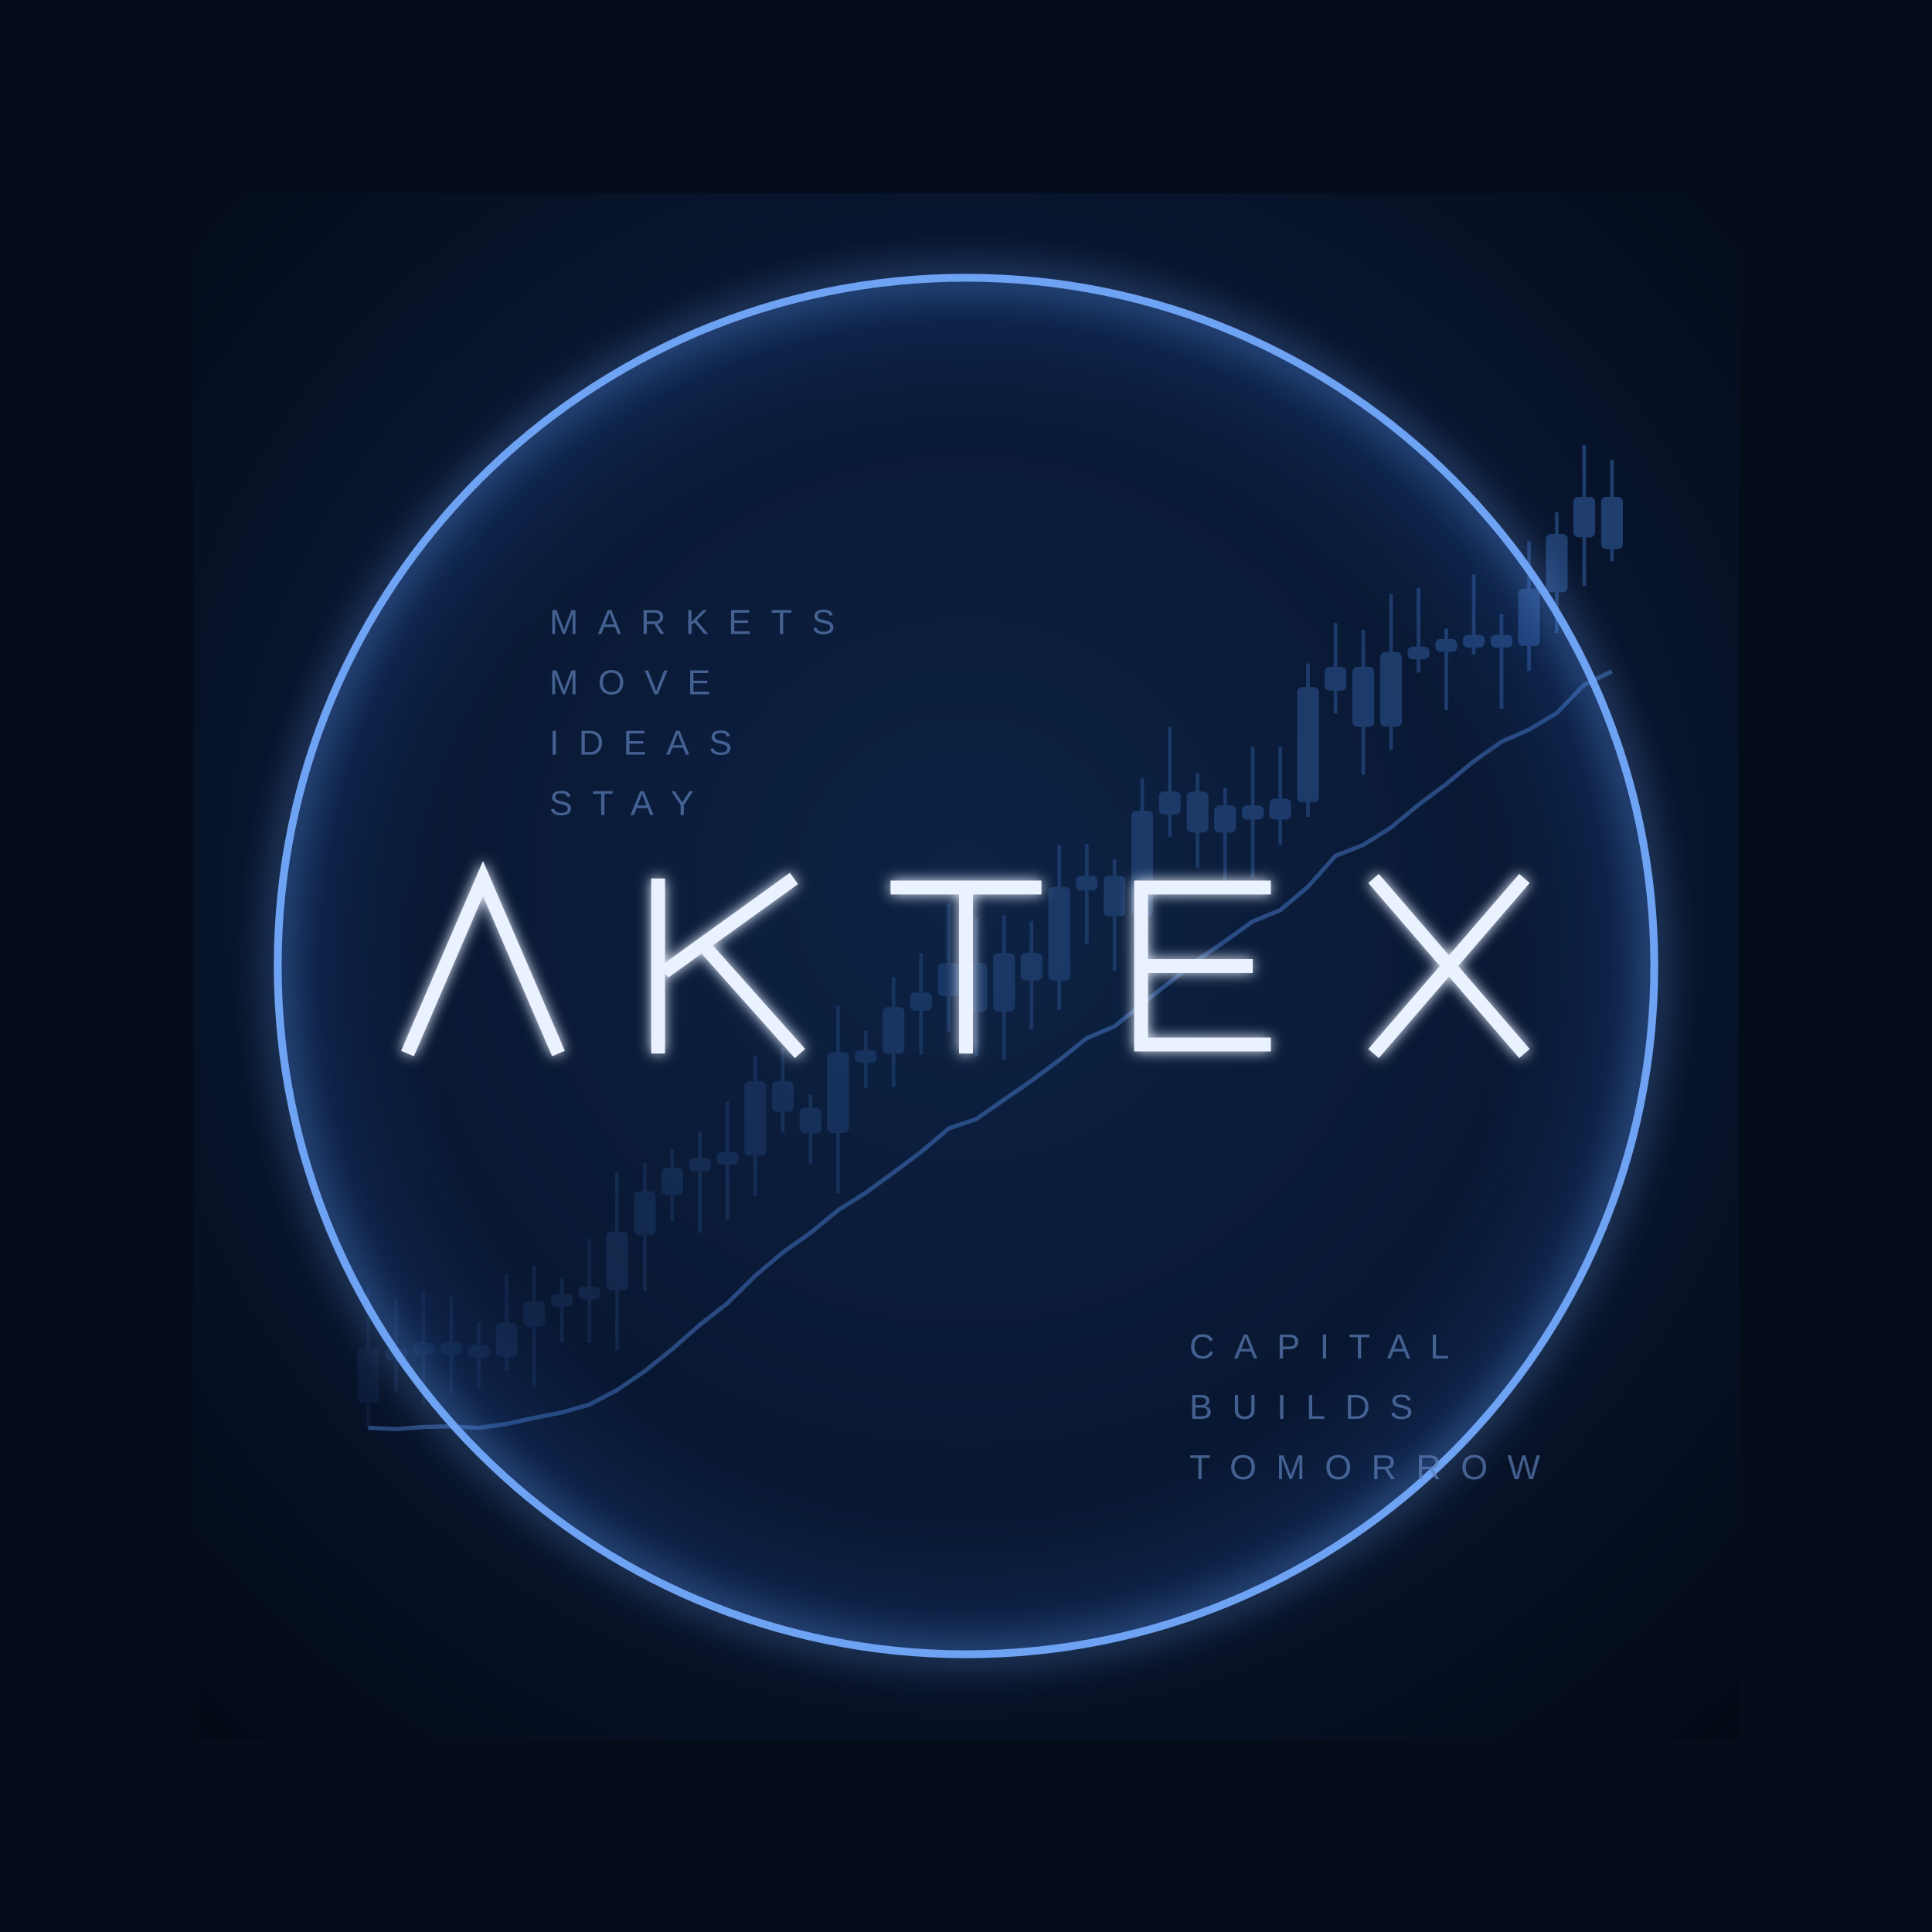
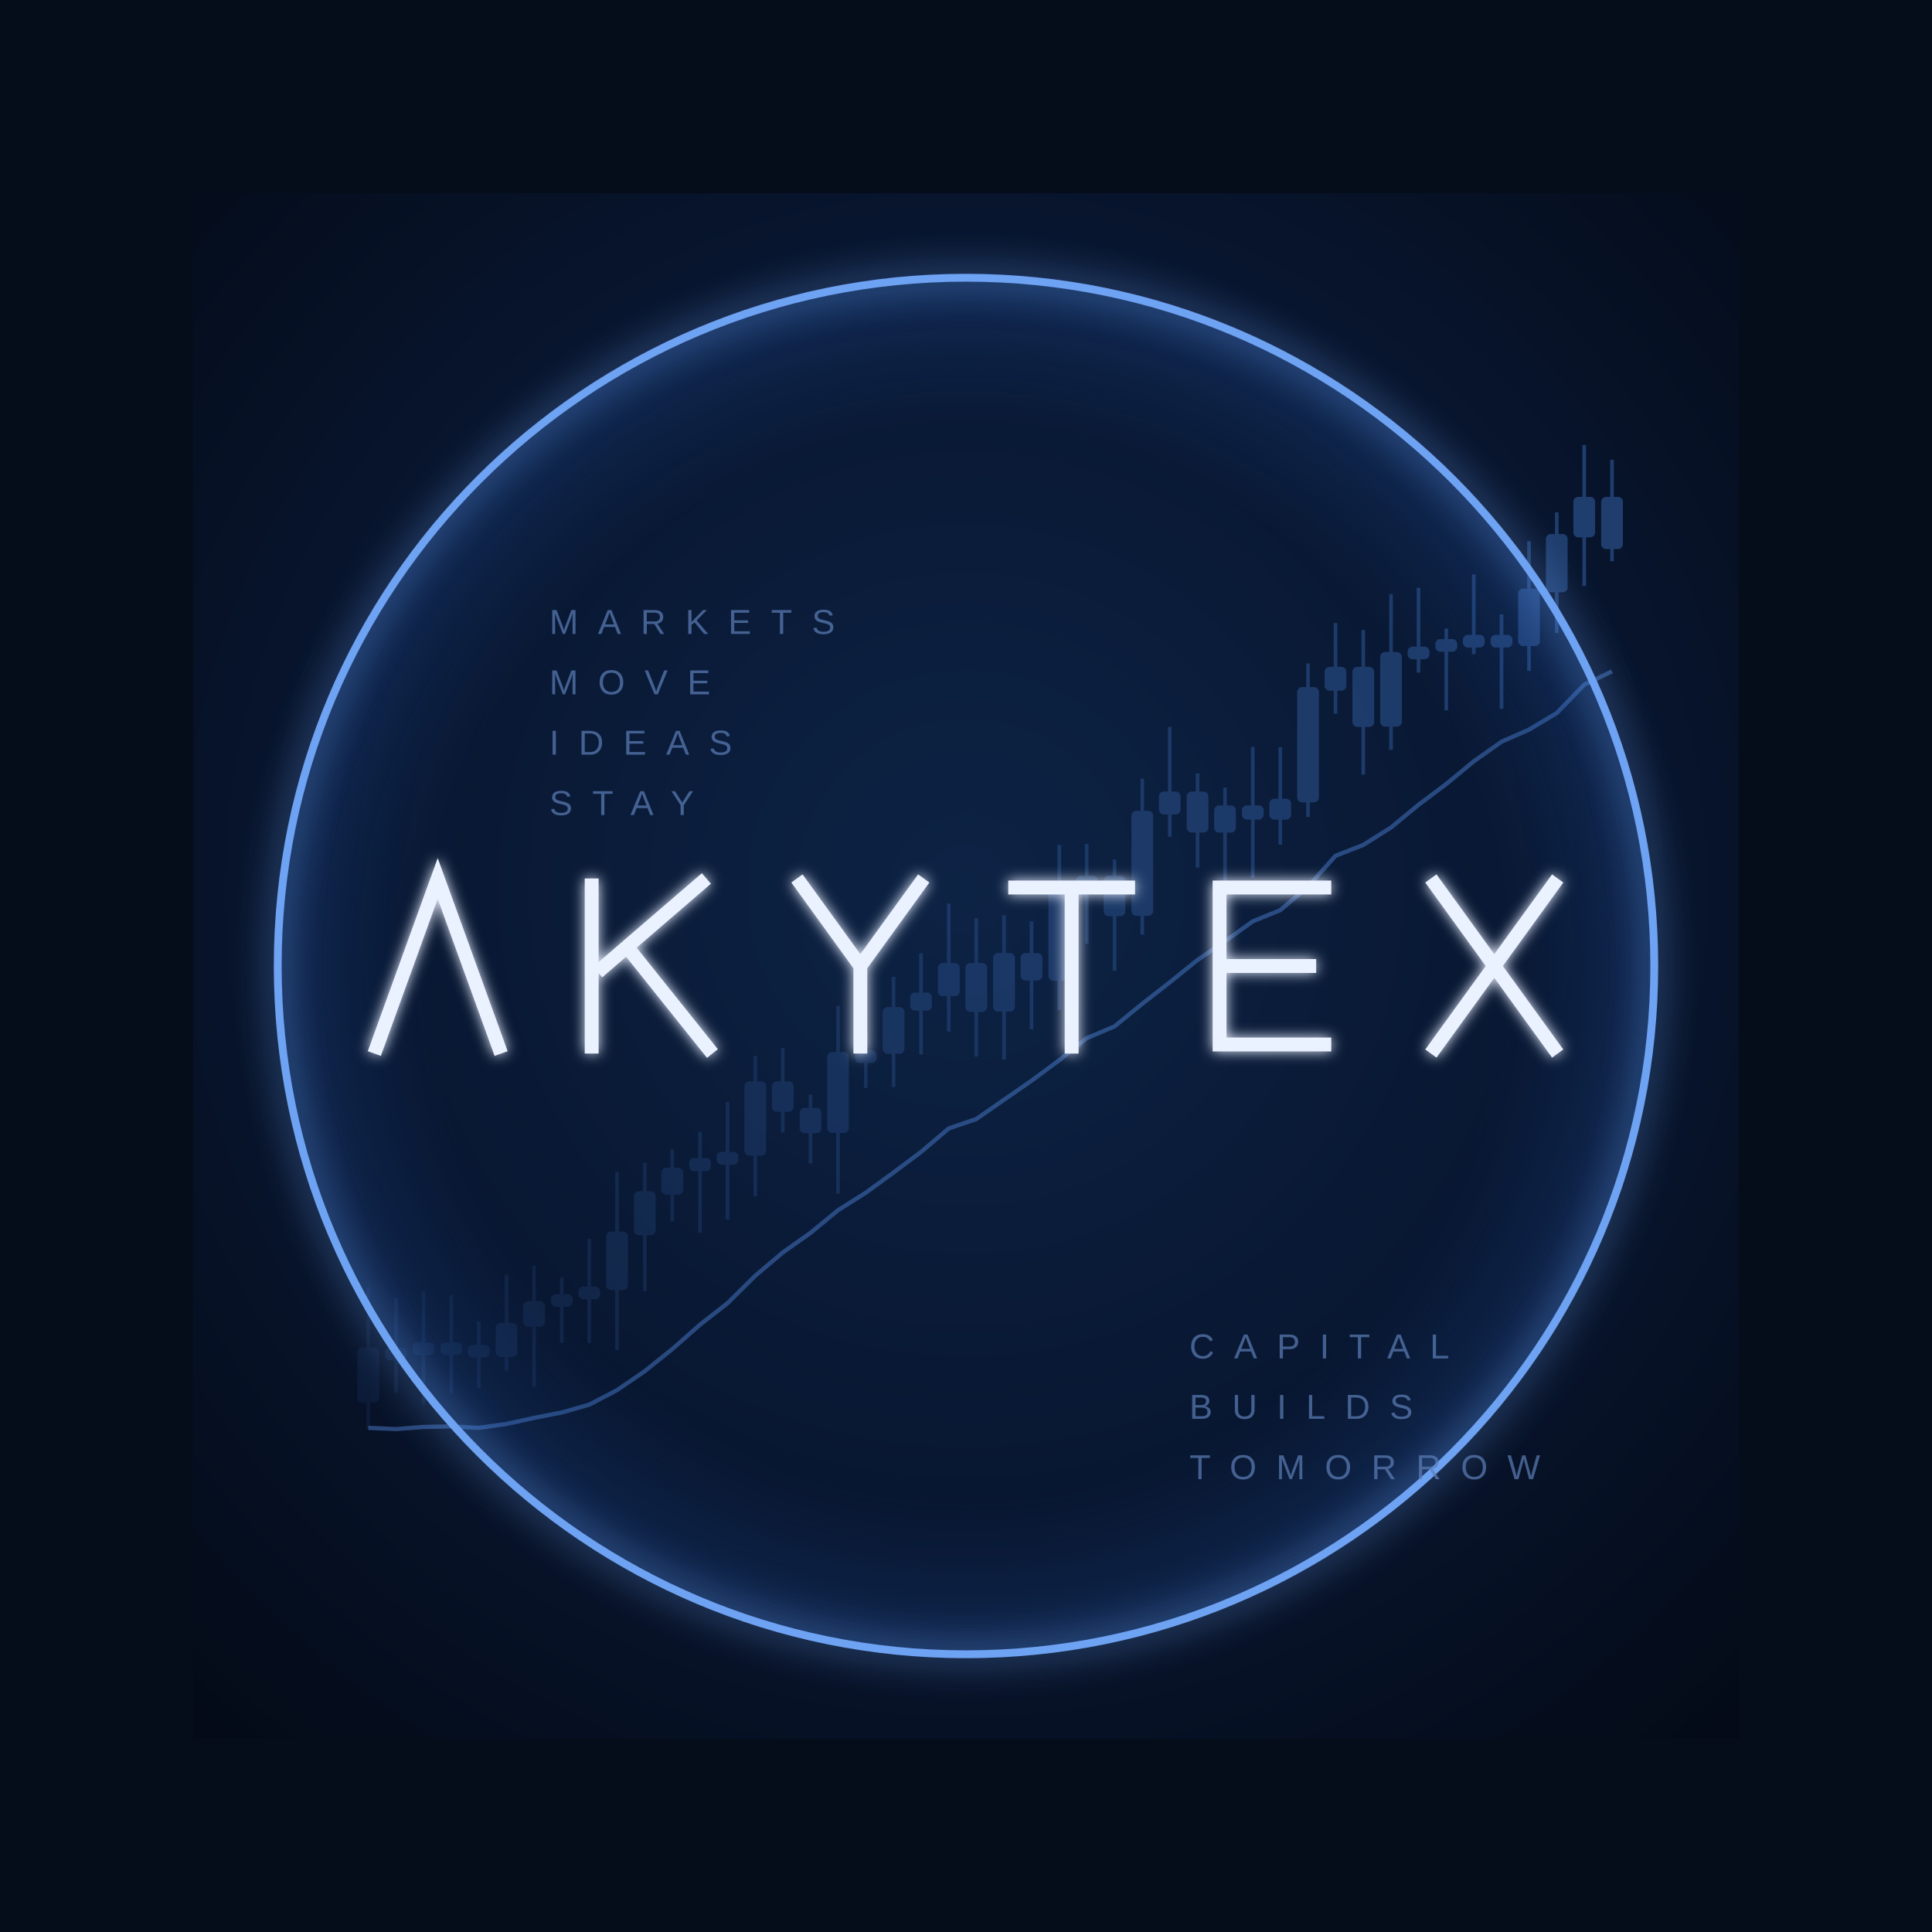
<svg xmlns="http://www.w3.org/2000/svg" viewBox="0 0 512 512">
  <defs>
    <radialGradient id="bg" cx="50%" cy="45%" r="75%">
      <stop offset="0" stop-color="#0d2345" />
      <stop offset=".55" stop-color="#081630" />
      <stop offset="1" stop-color="#040a16" />
    </radialGradient>
    <radialGradient id="inner" cx="50%" cy="50%" r="50%">
      <stop offset=".78" stop-color="#1c4c96" stop-opacity="0" />
      <stop offset="1" stop-color="#2f6fd6" stop-opacity=".22" />
    </radialGradient>
    <filter id="glow" x="-20%" y="-20%" width="140%" height="140%">
      <feGaussianBlur stdDeviation="6" result="b" />
      <feMerge>
        <feMergeNode in="b" />
        <feMergeNode in="SourceGraphic" />
      </feMerge>
    </filter>
    <filter id="soft" x="-20%" y="-20%" width="140%" height="140%">
      <feGaussianBlur stdDeviation="2.2" result="b" />
      <feMerge>
        <feMergeNode in="b" />
        <feMergeNode in="SourceGraphic" />
      </feMerge>
    </filter>
    <clipPath id="clip">
      <rect width="512" height="512" />
    </clipPath>
  </defs>
  <rect width="512" height="512" fill="#050c1a" />
  <g transform="translate(51.2 51.2) scale(.8)">
    <rect width="512" height="512" fill="url(#bg)" />
    <g clip-path="url(#clip)">
      <g class="candles" stroke="#3f74c4" fill="#3f74c4" stroke-width="1.2">
        <g class="c" style="--i:0;--o:0.10" opacity="0.10">
          <line x1="58.0" y1="362.4" x2="58.0" y2="409.2" />
          <rect x="55.0" y="383.0" width="6" height="17.0" rx="1" />
        </g>
        <g class="c" style="--i:1;--o:0.11" opacity="0.11">
          <line x1="67.2" y1="365.9" x2="67.2" y2="397.3" />
          <rect x="64.2" y="383.0" width="6" height="3.0" rx="1" />
        </g>
        <g class="c" style="--i:2;--o:0.11" opacity="0.11">
          <line x1="76.3" y1="363.8" x2="76.3" y2="401.3" />
          <rect x="73.3" y="381.3" width="6" height="3.0" rx="1" />
        </g>
        <g class="c" style="--i:3;--o:0.12" opacity="0.12">
          <line x1="85.5" y1="365.0" x2="85.5" y2="397.6" />
          <rect x="82.5" y="381.3" width="6" height="3.0" rx="1" />
        </g>
        <g class="c" style="--i:4;--o:0.13" opacity="0.13">
          <line x1="94.6" y1="373.8" x2="94.6" y2="395.7" />
          <rect x="91.6" y="382.1" width="6" height="3.0" rx="1" />
        </g>
        <g class="c" style="--i:5;--o:0.14" opacity="0.14">
          <line x1="103.8" y1="358.3" x2="103.8" y2="390.0" />
          <rect x="100.8" y="374.8" width="6" height="10.1" rx="1" />
        </g>
        <g class="c" style="--i:6;--o:0.14" opacity="0.14">
          <line x1="112.9" y1="355.2" x2="112.9" y2="395.4" />
          <rect x="109.9" y="367.6" width="6" height="7.3" rx="1" />
        </g>
        <g class="c" style="--i:7;--o:0.15" opacity="0.15">
          <line x1="122.1" y1="359.1" x2="122.1" y2="380.8" />
          <rect x="119.1" y="365.3" width="6" height="3.0" rx="1" />
        </g>
        <g class="c" style="--i:8;--o:0.16" opacity="0.16">
          <line x1="131.2" y1="346.4" x2="131.2" y2="380.9" />
          <rect x="128.2" y="362.8" width="6" height="3.0" rx="1" />
        </g>
        <g class="c" style="--i:9;--o:0.17" opacity="0.17">
          <line x1="140.4" y1="324.2" x2="140.4" y2="383.2" />
          <rect x="137.4" y="344.6" width="6" height="18.2" rx="1" />
        </g>
        <g class="c" style="--i:10;--o:0.17" opacity="0.17">
          <line x1="149.6" y1="321.2" x2="149.6" y2="363.7" />
          <rect x="146.6" y="331.2" width="6" height="13.4" rx="1" />
        </g>
        <g class="c" style="--i:11;--o:0.18" opacity="0.18">
          <line x1="158.7" y1="316.7" x2="158.7" y2="340.6" />
          <rect x="155.7" y="323.4" width="6" height="7.8" rx="1" />
        </g>
        <g class="c" style="--i:12;--o:0.19" opacity="0.19">
          <line x1="167.9" y1="310.9" x2="167.9" y2="344.3" />
          <rect x="164.9" y="320.2" width="6" height="3.2" rx="1" />
        </g>
        <g class="c" style="--i:13;--o:0.20" opacity="0.20">
          <line x1="177.0" y1="301.0" x2="177.0" y2="340.0" />
          <rect x="174.0" y="318.2" width="6" height="3.0" rx="1" />
        </g>
        <g class="c" style="--i:14;--o:0.20" opacity="0.20">
          <line x1="186.2" y1="285.8" x2="186.2" y2="332.3" />
          <rect x="183.2" y="294.8" width="6" height="23.4" rx="1" />
        </g>
        <g class="c" style="--i:15;--o:0.21" opacity="0.21">
          <line x1="195.3" y1="283.2" x2="195.3" y2="311.1" />
          <rect x="192.3" y="294.8" width="6" height="8.9" rx="1" />
        </g>
        <g class="c" style="--i:16;--o:0.22" opacity="0.22">
          <line x1="204.5" y1="298.6" x2="204.5" y2="321.4" />
          <rect x="201.5" y="303.6" width="6" height="7.2" rx="1" />
        </g>
        <g class="c" style="--i:17;--o:0.23" opacity="0.23">
          <line x1="213.6" y1="269.2" x2="213.6" y2="331.4" />
          <rect x="210.6" y="285.1" width="6" height="25.6" rx="1" />
        </g>
        <g class="c" style="--i:18;--o:0.23" opacity="0.23">
          <line x1="222.8" y1="277.5" x2="222.8" y2="296.4" />
          <rect x="219.8" y="284.5" width="6" height="3.0" rx="1" />
        </g>
        <g class="c" style="--i:19;--o:0.24" opacity="0.24">
          <line x1="232.0" y1="259.6" x2="232.0" y2="296.1" />
          <rect x="229.0" y="270.2" width="6" height="14.3" rx="1" />
        </g>
        <g class="c" style="--i:20;--o:0.25" opacity="0.25">
          <line x1="241.1" y1="251.8" x2="241.1" y2="285.3" />
          <rect x="238.1" y="265.4" width="6" height="4.8" rx="1" />
        </g>
        <g class="c" style="--i:21;--o:0.26" opacity="0.26">
          <line x1="250.3" y1="235.3" x2="250.3" y2="277.7" />
          <rect x="247.3" y="255.6" width="6" height="9.8" rx="1" />
        </g>
        <g class="c" style="--i:22;--o:0.26" opacity="0.26">
          <line x1="259.4" y1="240.2" x2="259.4" y2="286.0" />
          <rect x="256.4" y="255.6" width="6" height="15.0" rx="1" />
        </g>
        <g class="c" style="--i:23;--o:0.27" opacity="0.27">
          <line x1="268.6" y1="239.2" x2="268.6" y2="287.0" />
          <rect x="265.6" y="252.3" width="6" height="18.2" rx="1" />
        </g>
        <g class="c" style="--i:24;--o:0.28" opacity="0.28">
          <line x1="277.7" y1="241.2" x2="277.7" y2="277.0" />
          <rect x="274.7" y="252.3" width="6" height="7.9" rx="1" />
        </g>
        <g class="c" style="--i:25;--o:0.28" opacity="0.28">
          <line x1="286.9" y1="215.9" x2="286.9" y2="270.6" />
          <rect x="283.9" y="230.4" width="6" height="29.9" rx="1" />
        </g>
        <g class="c" style="--i:26;--o:0.29" opacity="0.29">
          <line x1="296.0" y1="215.6" x2="296.0" y2="248.7" />
          <rect x="293.0" y="226.7" width="6" height="3.7" rx="1" />
        </g>
        <g class="c" style="--i:27;--o:0.30" opacity="0.30">
          <line x1="305.2" y1="220.7" x2="305.2" y2="257.6" />
          <rect x="302.2" y="226.7" width="6" height="12.2" rx="1" />
        </g>
        <g class="c" style="--i:28;--o:0.31" opacity="0.31">
          <line x1="314.4" y1="193.9" x2="314.4" y2="245.6" />
          <rect x="311.4" y="205.2" width="6" height="33.6" rx="1" />
        </g>
        <g class="c" style="--i:29;--o:0.31" opacity="0.31">
          <line x1="323.5" y1="176.8" x2="323.5" y2="213.2" />
          <rect x="320.5" y="198.8" width="6" height="6.4" rx="1" />
        </g>
        <g class="c" style="--i:30;--o:0.32" opacity="0.32">
          <line x1="332.7" y1="192.2" x2="332.7" y2="223.4" />
          <rect x="329.7" y="198.8" width="6" height="12.4" rx="1" />
        </g>
        <g class="c" style="--i:31;--o:0.33" opacity="0.33">
          <line x1="341.8" y1="196.9" x2="341.8" y2="231.8" />
          <rect x="338.8" y="203.4" width="6" height="7.8" rx="1" />
        </g>
        <g class="c" style="--i:32;--o:0.34" opacity="0.34">
          <line x1="351.0" y1="183.4" x2="351.0" y2="226.8" />
          <rect x="348.0" y="203.4" width="6" height="3.5" rx="1" />
        </g>
        <g class="c" style="--i:33;--o:0.34" opacity="0.34">
          <line x1="360.1" y1="183.5" x2="360.1" y2="215.8" />
          <rect x="357.1" y="201.2" width="6" height="5.7" rx="1" />
        </g>
        <g class="c" style="--i:34;--o:0.35" opacity="0.35">
          <line x1="369.3" y1="155.8" x2="369.3" y2="206.6" />
          <rect x="366.3" y="164.2" width="6" height="37.0" rx="1" />
        </g>
        <g class="c" style="--i:35;--o:0.36" opacity="0.36">
          <line x1="378.4" y1="142.4" x2="378.4" y2="172.4" />
          <rect x="375.4" y="157.5" width="6" height="6.7" rx="1" />
        </g>
        <g class="c" style="--i:36;--o:0.37" opacity="0.37">
          <line x1="387.6" y1="144.7" x2="387.6" y2="192.6" />
          <rect x="384.6" y="157.5" width="6" height="18.7" rx="1" />
        </g>
        <g class="c" style="--i:37;--o:0.37" opacity="0.37">
          <line x1="396.8" y1="132.8" x2="396.8" y2="184.4" />
          <rect x="393.8" y="152.6" width="6" height="23.5" rx="1" />
        </g>
        <g class="c" style="--i:38;--o:0.38" opacity="0.38">
          <line x1="405.9" y1="130.7" x2="405.9" y2="158.8" />
          <rect x="402.9" y="150.8" width="6" height="3.0" rx="1" />
        </g>
        <g class="c" style="--i:39;--o:0.39" opacity="0.39">
          <line x1="415.1" y1="144.2" x2="415.1" y2="171.3" />
          <rect x="412.1" y="148.3" width="6" height="3.0" rx="1" />
        </g>
        <g class="c" style="--i:40;--o:0.40" opacity="0.40">
          <line x1="424.2" y1="126.3" x2="424.2" y2="152.7" />
          <rect x="421.2" y="146.9" width="6" height="3.0" rx="1" />
        </g>
        <g class="c" style="--i:41;--o:0.40" opacity="0.40">
          <line x1="433.4" y1="139.5" x2="433.4" y2="170.8" />
          <rect x="430.4" y="146.9" width="6" height="3.0" rx="1" />
        </g>
        <g class="c" style="--i:42;--o:0.41" opacity="0.41">
          <line x1="442.5" y1="115.3" x2="442.5" y2="158.2" />
          <rect x="439.5" y="131.6" width="6" height="17.8" rx="1" />
        </g>
        <g class="c" style="--i:43;--o:0.42" opacity="0.42">
          <line x1="451.7" y1="105.7" x2="451.7" y2="145.7" />
          <rect x="448.7" y="113.5" width="6" height="18.1" rx="1" />
        </g>
        <g class="c" style="--i:44;--o:0.43" opacity="0.43">
          <line x1="460.8" y1="83.4" x2="460.8" y2="130.1" />
          <rect x="457.8" y="101.2" width="6" height="12.2" rx="1" />
        </g>
        <g class="c" style="--i:45;--o:0.43" opacity="0.43">
          <line x1="470.0" y1="88.3" x2="470.0" y2="121.9" />
          <rect x="467.0" y="101.2" width="6" height="16.1" rx="1" />
        </g>
      </g>
      <path class="ma" pathLength="1" d="M58.0 409.0 L67.2 409.4 L76.3 408.7 L85.5 408.5 L94.6 409.0 L103.8 407.7 L112.9 405.7 L122.1 403.9 L131.2 401.3 L140.4 396.5 L149.6 390.2 L158.7 382.9 L167.9 374.8 L177.0 367.7 L186.2 358.6 L195.3 350.9 L204.5 344.4 L213.6 336.9 L222.8 331.1 L232.0 324.4 L241.1 317.6 L250.3 309.8 L259.4 306.7 L268.6 300.3 L277.7 294.0 L286.9 287.2 L296.0 279.9 L305.2 276.0 L314.4 268.5 L323.5 261.4 L332.7 254.0 L341.8 247.8 L351.0 241.2 L360.1 237.5 L369.3 229.7 L378.4 219.5 L387.6 215.9 L396.8 210.1 L405.9 202.6 L415.1 195.7 L424.2 188.2 L433.4 181.7 L442.5 177.7 L451.7 172.2 L460.8 162.8 L470.0 158.4" fill="none" stroke="#4f86dc" stroke-width="1.4" opacity=".45" />
    </g>
    <circle cx="256" cy="256" r="228" fill="url(#inner)" />
    <circle class="ring" cx="256" cy="256" r="228" fill="none" stroke="#6ea2f2" stroke-width="2.6" filter="url(#glow)" pathLength="1" />
    <g class="tag" fill="#5c7fb8" font-family="Helvetica Neue, Arial, sans-serif" font-size="11.5" letter-spacing="6.5" opacity=".7">
      <text x="118" y="146">MARKETS</text>
      <text x="118" y="166">MOVE</text>
      <text x="118" y="186">IDEAS</text>
      <text x="118" y="206">STAY</text>
    </g>
    <g class="tag tag2" fill="#5c7fb8" font-family="Helvetica Neue, Arial, sans-serif" font-size="11.5" letter-spacing="6.5" opacity=".7">
      <text x="330" y="386">CAPITAL</text>
      <text x="330" y="406">BUILDS</text>
      <text x="330" y="426">TOMORROW</text>
    </g>
    <g class="word" fill="none" stroke="#eaf1ff" stroke-width="4.6" stroke-linejoin="miter" filter="url(#soft)">
-       <path class="l" pathLength="1" style="--i:0" d="M71 285 L96 227 L121 285" />
-       <path class="l" pathLength="1" style="--i:1" d="M154 227 V285 M199 227 L156 258 M168 248 L201 285" />
-       <path class="l" pathLength="1" style="--i:2" d="M231 230 H281 M256 230 V285" />
-       <path class="l" pathLength="1" style="--i:3" d="M357 230 H314 V282 H357 M314 256 H351" />
-       <path class="l" pathLength="1" style="--i:4" d="M391 227 L441 285 M441 227 L391 285" />
+       <path class="l" pathLength="1" style="--i:0" d="M60 285 L81 227 L102 285" />
+       <path class="l" pathLength="1" style="--i:1" d="M132 227 V285 M170 227 L134 258 M144 250 L172 285" />
+       <path class="l" pathLength="1" style="--i:2" d="M200 227 L221 256 L242 227 M221 256 V285" />
+       <path class="l" pathLength="1" style="--i:3" d="M270 230 H312 M291 230 V285" />
+       <path class="l" pathLength="1" style="--i:4" d="M377 230 H340 V282 H377 M340 256 H372" />
+       <path class="l" pathLength="1" style="--i:5" d="M410 227 L452 285 M452 227 L410 285" />
    </g>
  </g>
</svg>
